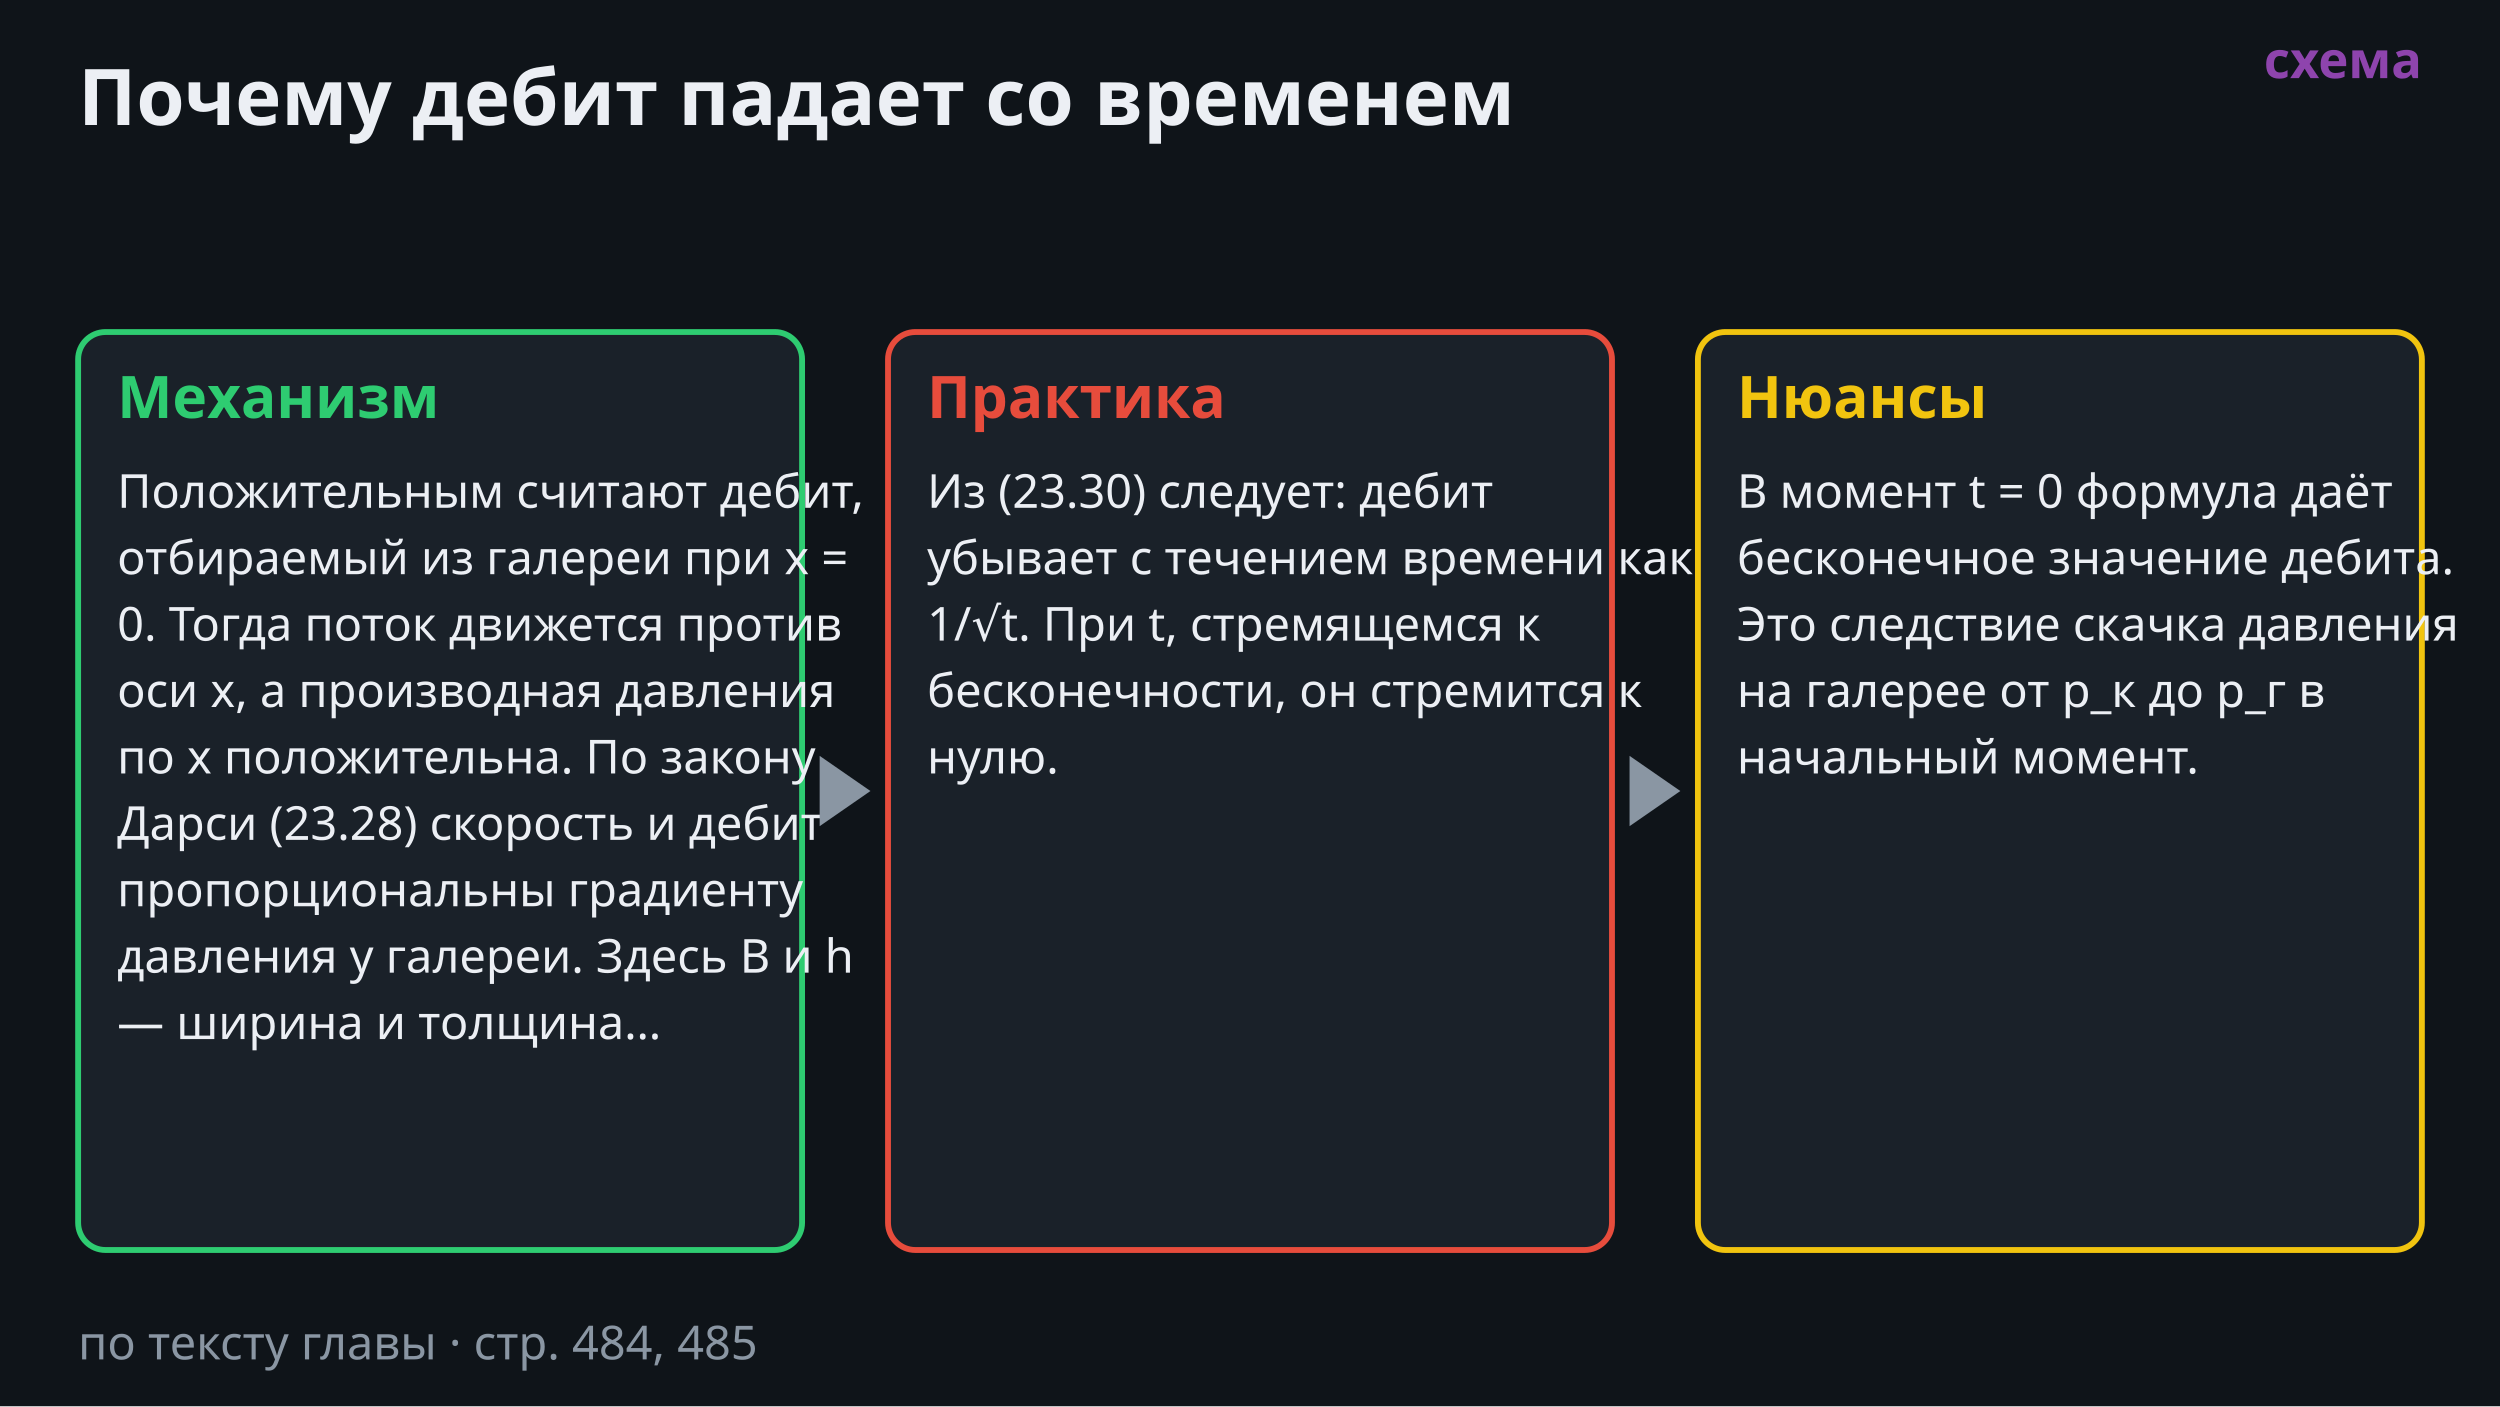
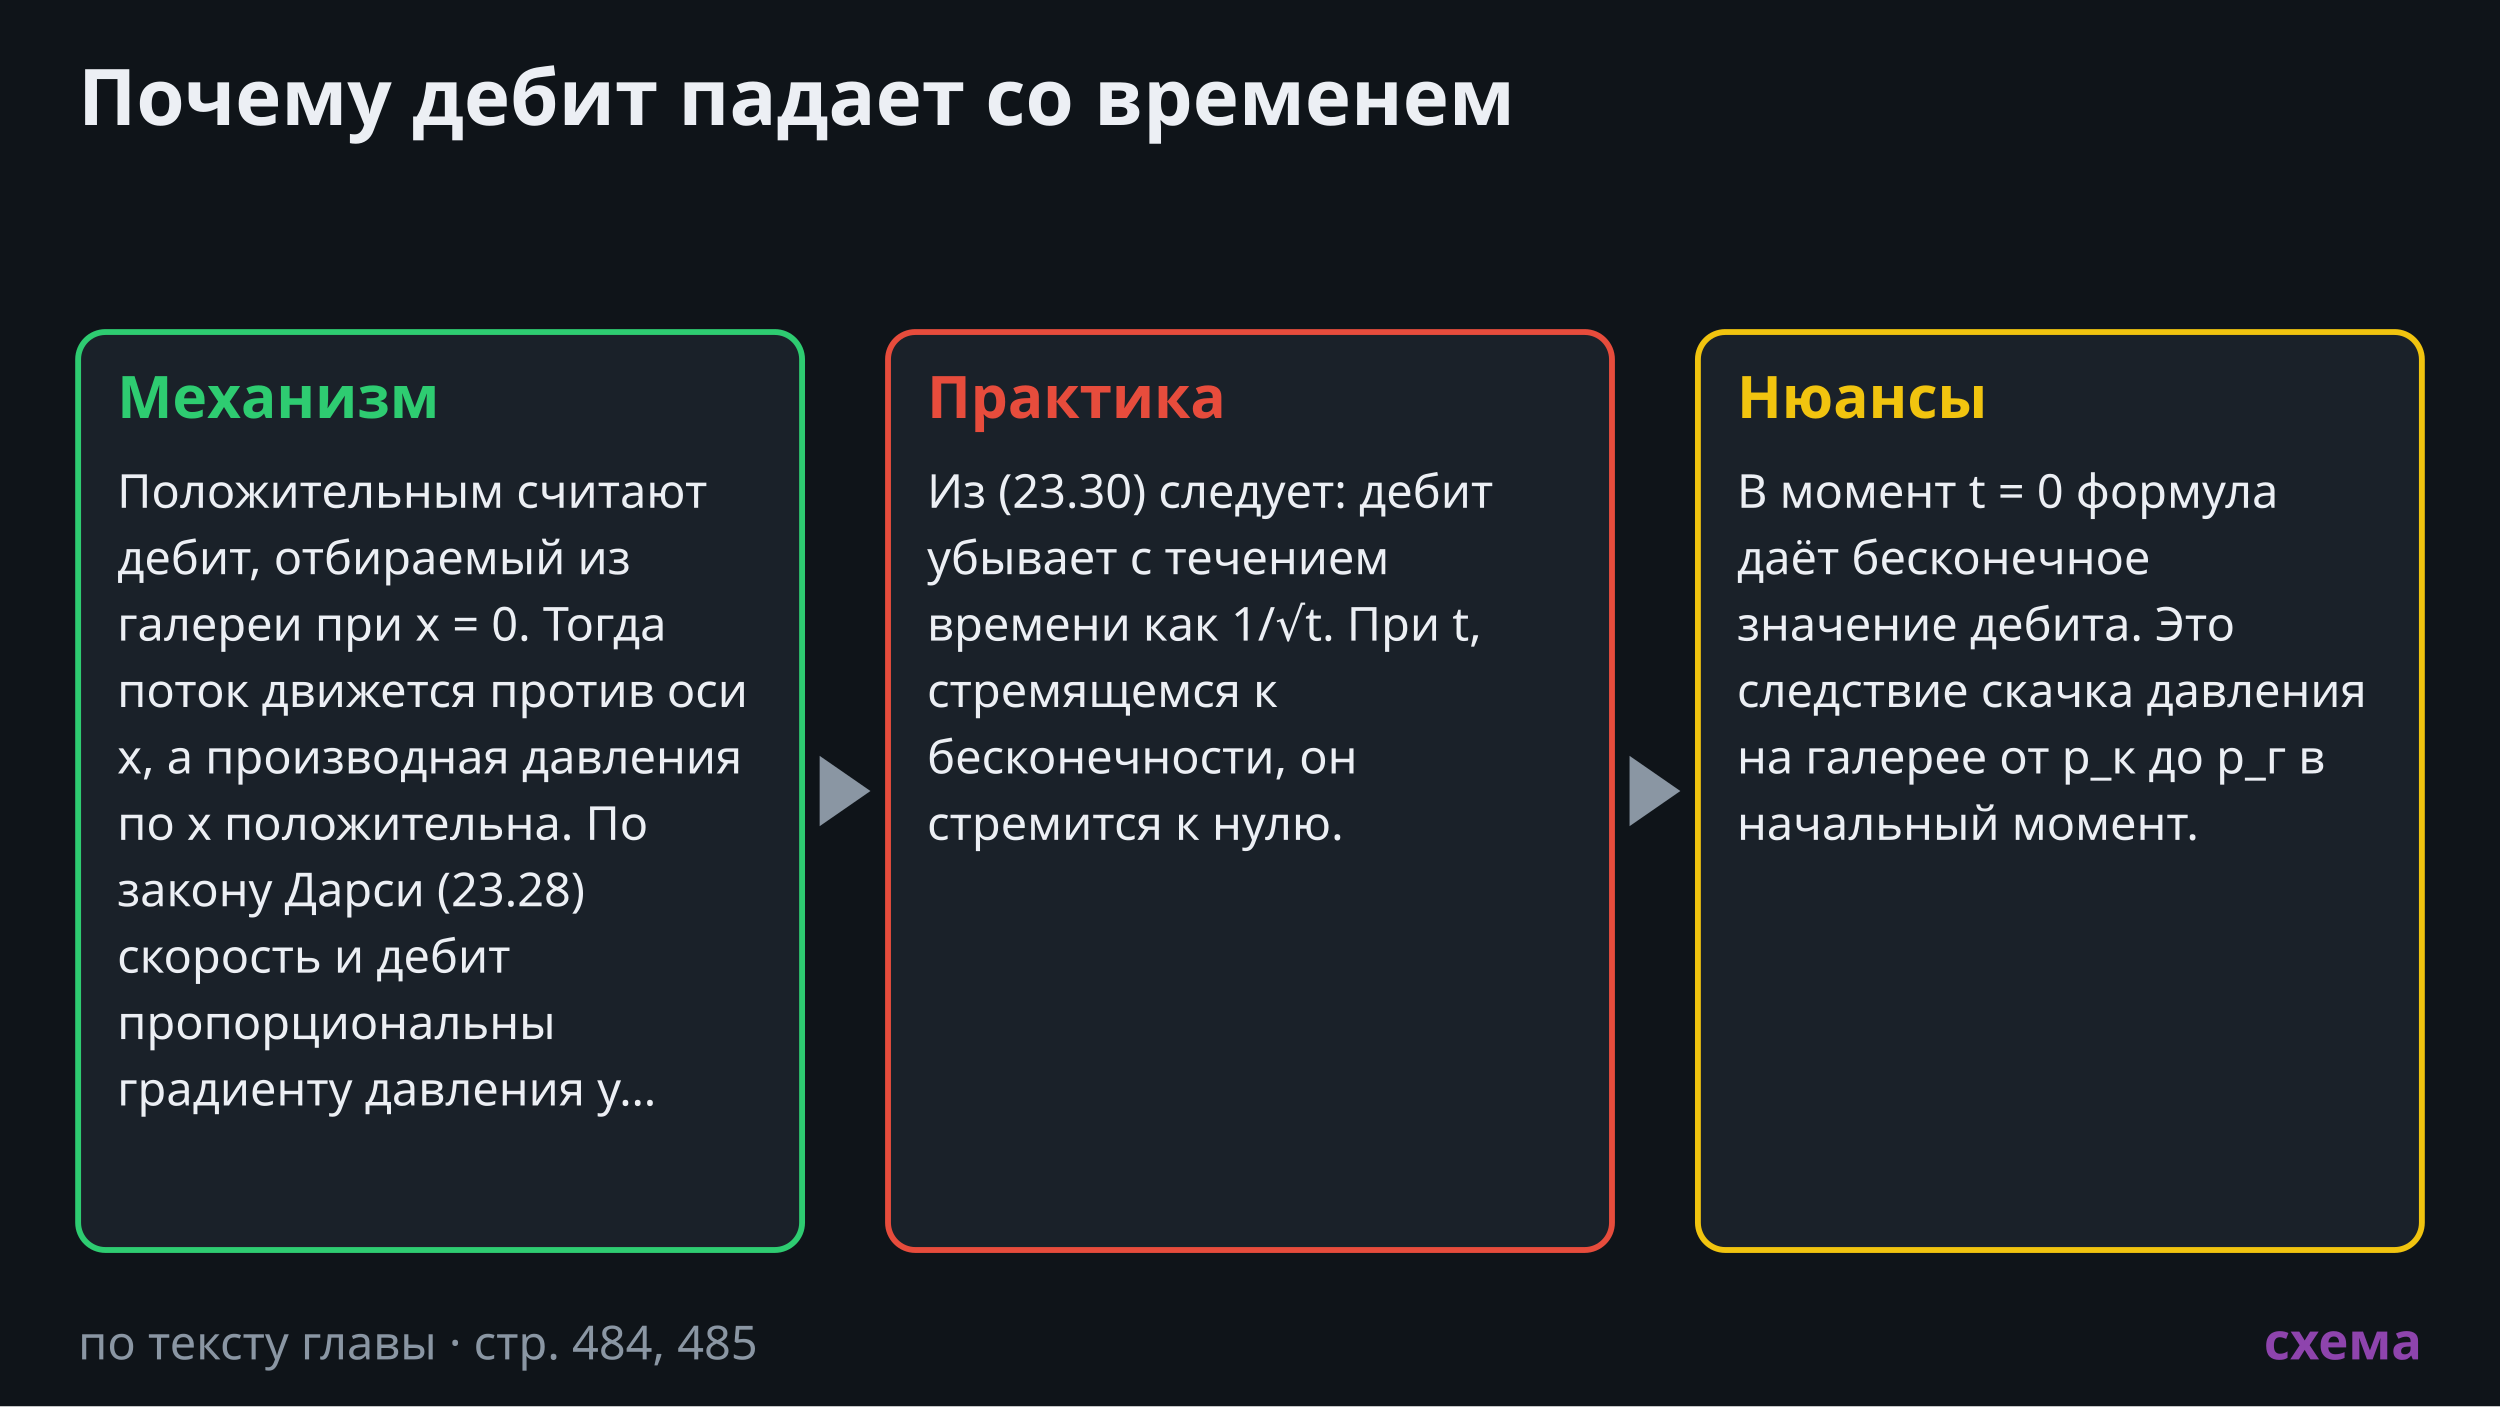
<svg xmlns="http://www.w3.org/2000/svg" viewBox="0 0 1280 720" width="1280" height="720" style="max-width:100%;height:auto">
  <rect width="1280" height="720" fill="#0F1419" />
  <text x="40" y="64" font-family="Segoe UI" font-size="40" font-weight="700" fill="#ECEFF4">Почему дебит падает со временем</text>
-   <text x="1240" y="40" text-anchor="end" font-family="Segoe UI" font-size="26" font-weight="700" fill="#8E44AD">схема</text>
+   <text x="1240" y="696" text-anchor="end" font-family="Segoe UI" font-size="26" font-weight="700" fill="#8E44AD">схема</text>
  <rect x="40.0" y="170" width="370.667" height="470" rx="14" fill="#1A2129" stroke="#2ECC71" stroke-width="3" />
  <text x="60.0" y="214" font-family="Segoe UI" font-size="30" font-weight="700" fill="#2ECC71">Механизм</text>
-   <text x="60.0" y="260" font-family="Segoe UI" font-size="24" fill="#ECEFF4">Положительным считают дебит,</text>
-   <text x="60.0" y="294" font-family="Segoe UI" font-size="24" fill="#ECEFF4">отбираемый из галереи при x =</text>
-   <text x="60.0" y="328" font-family="Segoe UI" font-size="24" fill="#ECEFF4">0. Тогда поток движется против</text>
-   <text x="60.0" y="362" font-family="Segoe UI" font-size="24" fill="#ECEFF4">оси x, а производная давления</text>
-   <text x="60.0" y="396" font-family="Segoe UI" font-size="24" fill="#ECEFF4">по x положительна. По закону</text>
-   <text x="60.0" y="430" font-family="Segoe UI" font-size="24" fill="#ECEFF4">Дарси (23.28) скорость и дебит</text>
-   <text x="60.0" y="464" font-family="Segoe UI" font-size="24" fill="#ECEFF4">пропорциональны градиенту</text>
-   <text x="60.0" y="498" font-family="Segoe UI" font-size="24" fill="#ECEFF4">давления у галереи. Здесь B и h</text>
-   <text x="60.0" y="532" font-family="Segoe UI" font-size="24" fill="#ECEFF4">— ширина и толщина…</text>
+   <text x="60.0" y="260" font-family="Segoe UI" font-size="24" fill="#ECEFF4">Положительным считают</text>
+   <text x="60.0" y="294" font-family="Segoe UI" font-size="24" fill="#ECEFF4">дебит, отбираемый из</text>
+   <text x="60.0" y="328" font-family="Segoe UI" font-size="24" fill="#ECEFF4">галереи при x = 0. Тогда</text>
+   <text x="60.0" y="362" font-family="Segoe UI" font-size="24" fill="#ECEFF4">поток движется против оси</text>
+   <text x="60.0" y="396" font-family="Segoe UI" font-size="24" fill="#ECEFF4">x, а производная давления</text>
+   <text x="60.0" y="430" font-family="Segoe UI" font-size="24" fill="#ECEFF4">по x положительна. По</text>
+   <text x="60.0" y="464" font-family="Segoe UI" font-size="24" fill="#ECEFF4">закону Дарси (23.28)</text>
+   <text x="60.0" y="498" font-family="Segoe UI" font-size="24" fill="#ECEFF4">скорость и дебит</text>
+   <text x="60.0" y="532" font-family="Segoe UI" font-size="24" fill="#ECEFF4">пропорциональны</text>
+   <text x="60.0" y="566" font-family="Segoe UI" font-size="24" fill="#ECEFF4">градиенту давления у…</text>
  <polygon points="419.667,387 445.667,405 419.667,423" fill="#8A96A3" />
  <rect x="454.667" y="170" width="370.667" height="470" rx="14" fill="#1A2129" stroke="#E74C3C" stroke-width="3" />
  <text x="474.667" y="214" font-family="Segoe UI" font-size="30" font-weight="700" fill="#E74C3C">Практика</text>
  <text x="474.667" y="260" font-family="Segoe UI" font-size="24" fill="#ECEFF4">Из (23.30) следует: дебит</text>
-   <text x="474.667" y="294" font-family="Segoe UI" font-size="24" fill="#ECEFF4">убывает с течением времени как</text>
-   <text x="474.667" y="328" font-family="Segoe UI" font-size="24" fill="#ECEFF4">1/√t. При t, стремящемся к</text>
-   <text x="474.667" y="362" font-family="Segoe UI" font-size="24" fill="#ECEFF4">бесконечности, он стремится к</text>
-   <text x="474.667" y="396" font-family="Segoe UI" font-size="24" fill="#ECEFF4">нулю.</text>
+   <text x="474.667" y="294" font-family="Segoe UI" font-size="24" fill="#ECEFF4">убывает с течением</text>
+   <text x="474.667" y="328" font-family="Segoe UI" font-size="24" fill="#ECEFF4">времени как 1/√t. При t,</text>
+   <text x="474.667" y="362" font-family="Segoe UI" font-size="24" fill="#ECEFF4">стремящемся к</text>
+   <text x="474.667" y="396" font-family="Segoe UI" font-size="24" fill="#ECEFF4">бесконечности, он</text>
+   <text x="474.667" y="430" font-family="Segoe UI" font-size="24" fill="#ECEFF4">стремится к нулю.</text>
  <polygon points="834.333,387 860.333,405 834.333,423" fill="#8A96A3" />
  <rect x="869.333" y="170" width="370.667" height="470" rx="14" fill="#1A2129" stroke="#F1C40F" stroke-width="3" />
  <text x="889.333" y="214" font-family="Segoe UI" font-size="30" font-weight="700" fill="#F1C40F">Нюансы</text>
-   <text x="889.333" y="260" font-family="Segoe UI" font-size="24" fill="#ECEFF4">В момент t = 0 формула даёт</text>
-   <text x="889.333" y="294" font-family="Segoe UI" font-size="24" fill="#ECEFF4">бесконечное значение дебита.</text>
-   <text x="889.333" y="328" font-family="Segoe UI" font-size="24" fill="#ECEFF4">Это следствие скачка давления</text>
-   <text x="889.333" y="362" font-family="Segoe UI" font-size="24" fill="#ECEFF4">на галерее от p_к до p_г в</text>
-   <text x="889.333" y="396" font-family="Segoe UI" font-size="24" fill="#ECEFF4">начальный момент.</text>
+   <text x="889.333" y="260" font-family="Segoe UI" font-size="24" fill="#ECEFF4">В момент t = 0 формула</text>
+   <text x="889.333" y="294" font-family="Segoe UI" font-size="24" fill="#ECEFF4">даёт бесконечное</text>
+   <text x="889.333" y="328" font-family="Segoe UI" font-size="24" fill="#ECEFF4">значение дебита. Это</text>
+   <text x="889.333" y="362" font-family="Segoe UI" font-size="24" fill="#ECEFF4">следствие скачка давления</text>
+   <text x="889.333" y="396" font-family="Segoe UI" font-size="24" fill="#ECEFF4">на галерее от p_к до p_г в</text>
+   <text x="889.333" y="430" font-family="Segoe UI" font-size="24" fill="#ECEFF4">начальный момент.</text>
  <text x="40" y="696" font-family="Segoe UI" font-size="24" fill="#8A96A3">по тексту главы · стр. 484, 485</text>
</svg>
